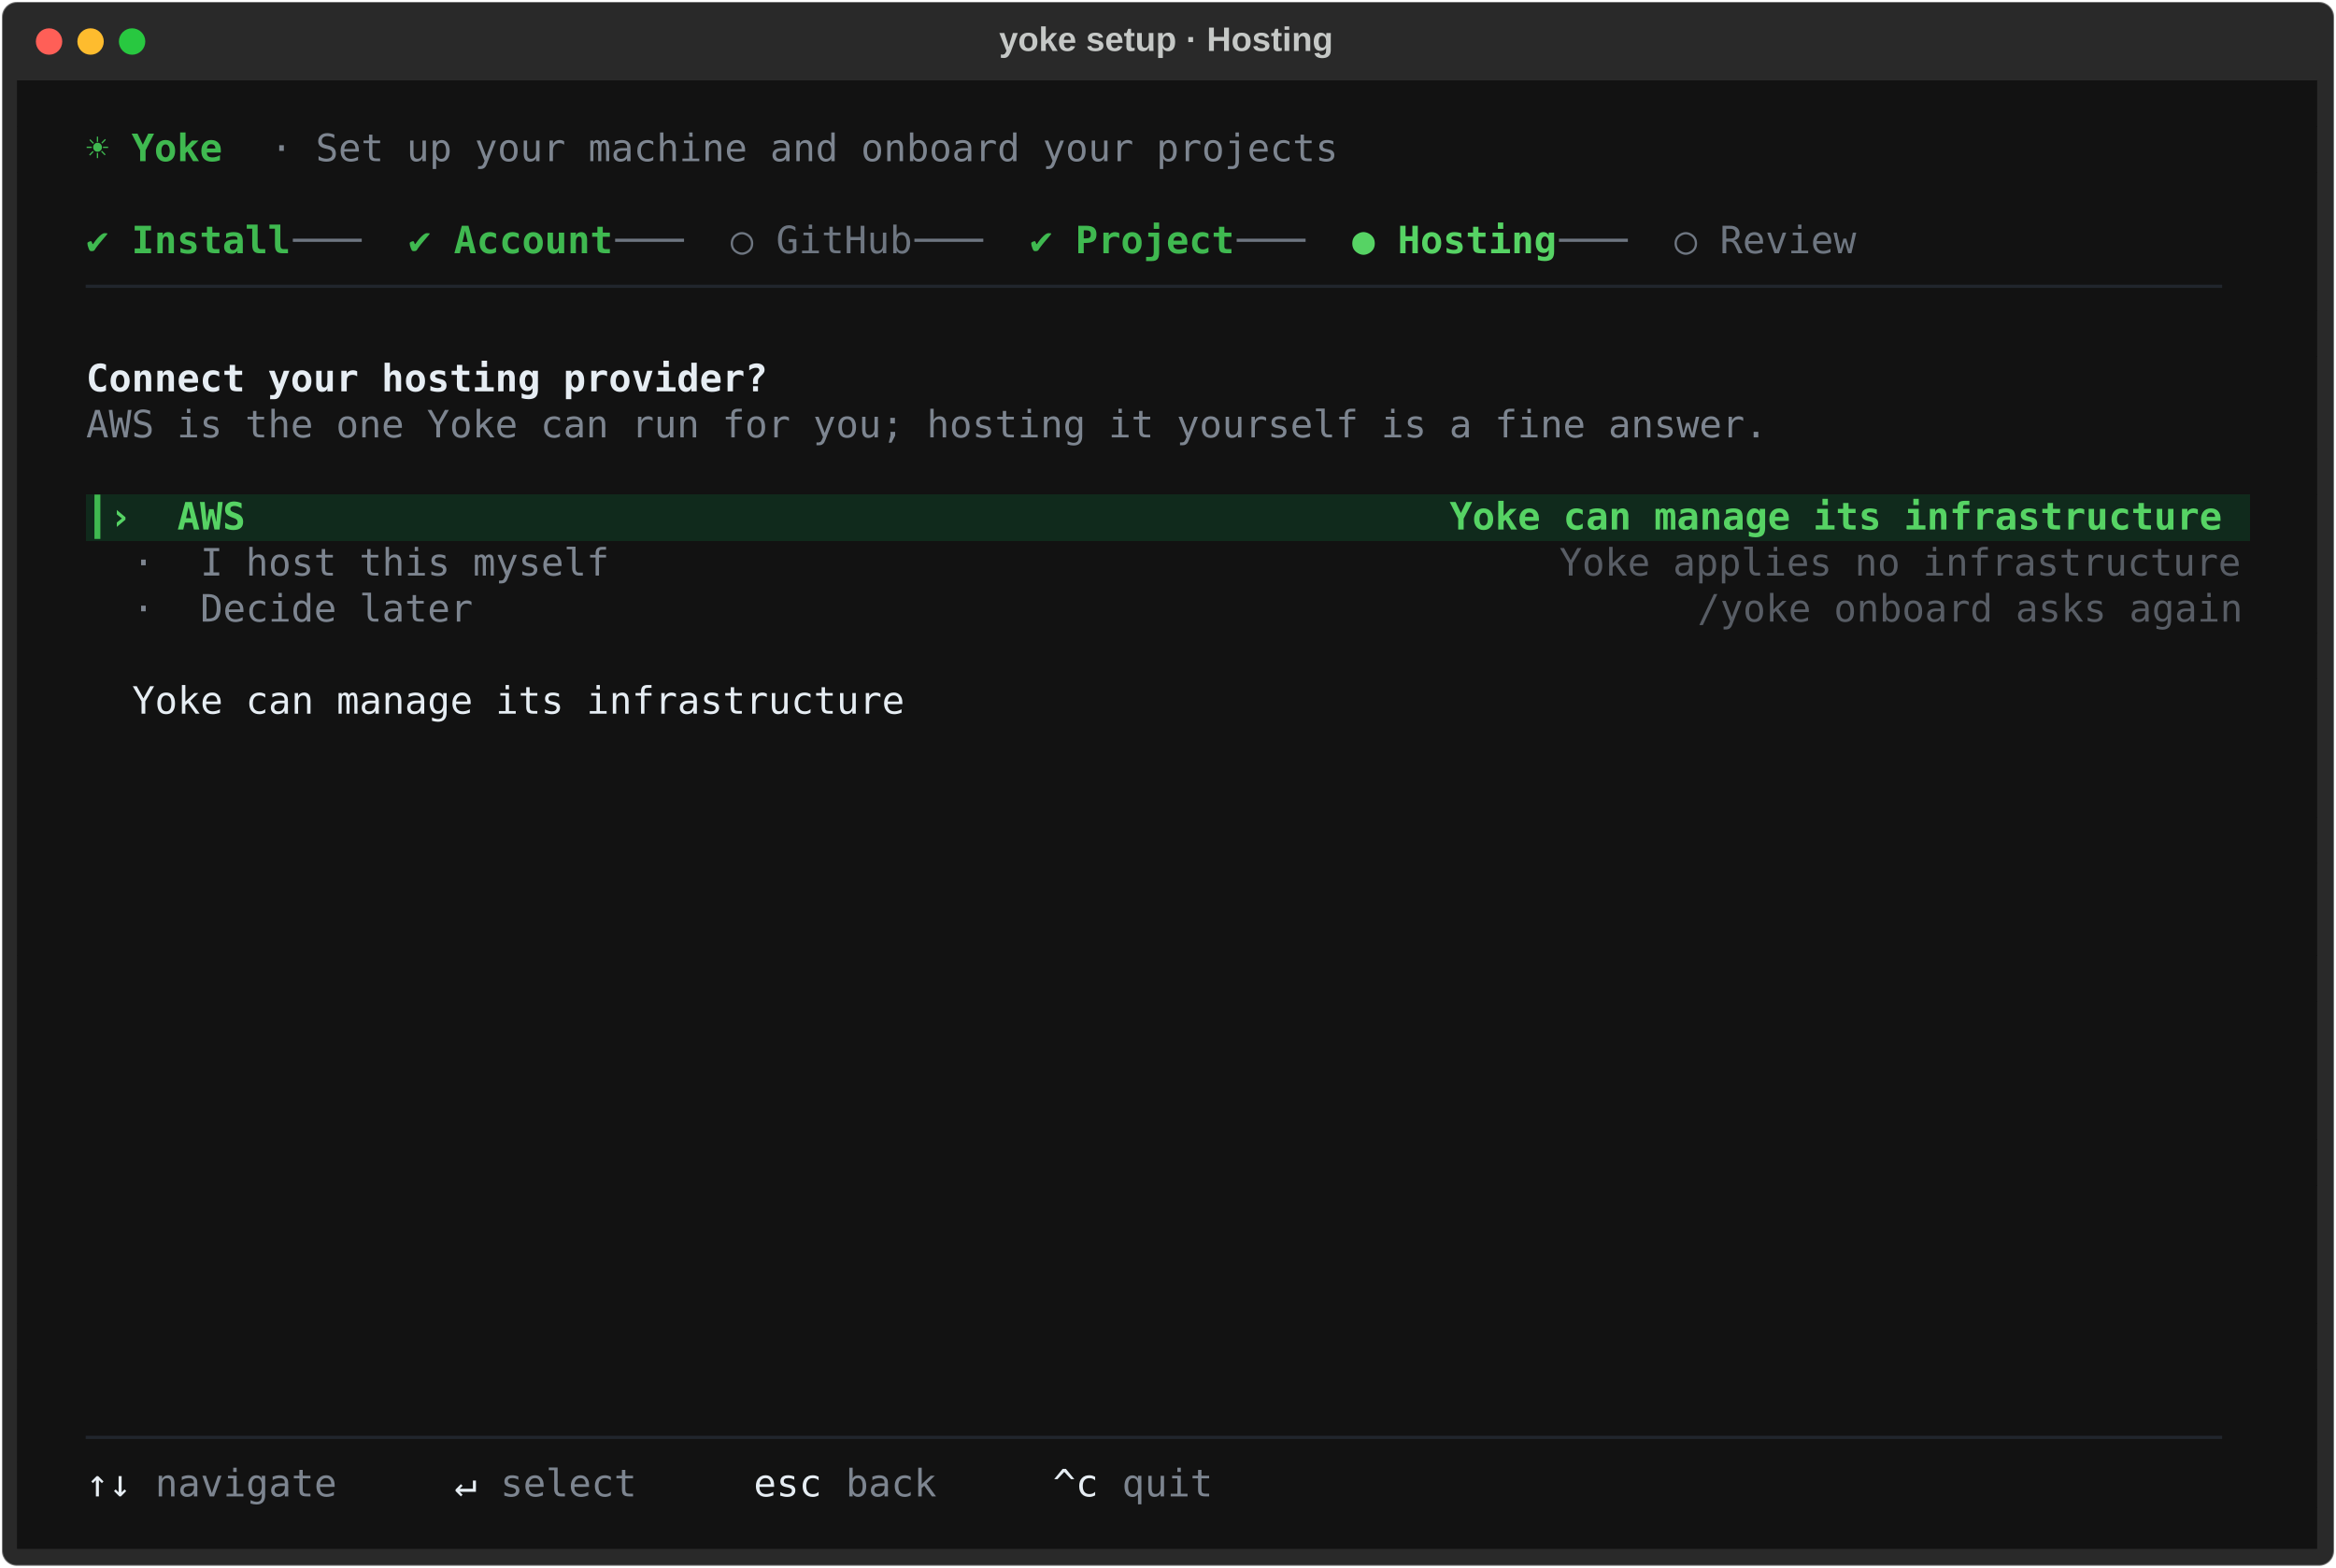
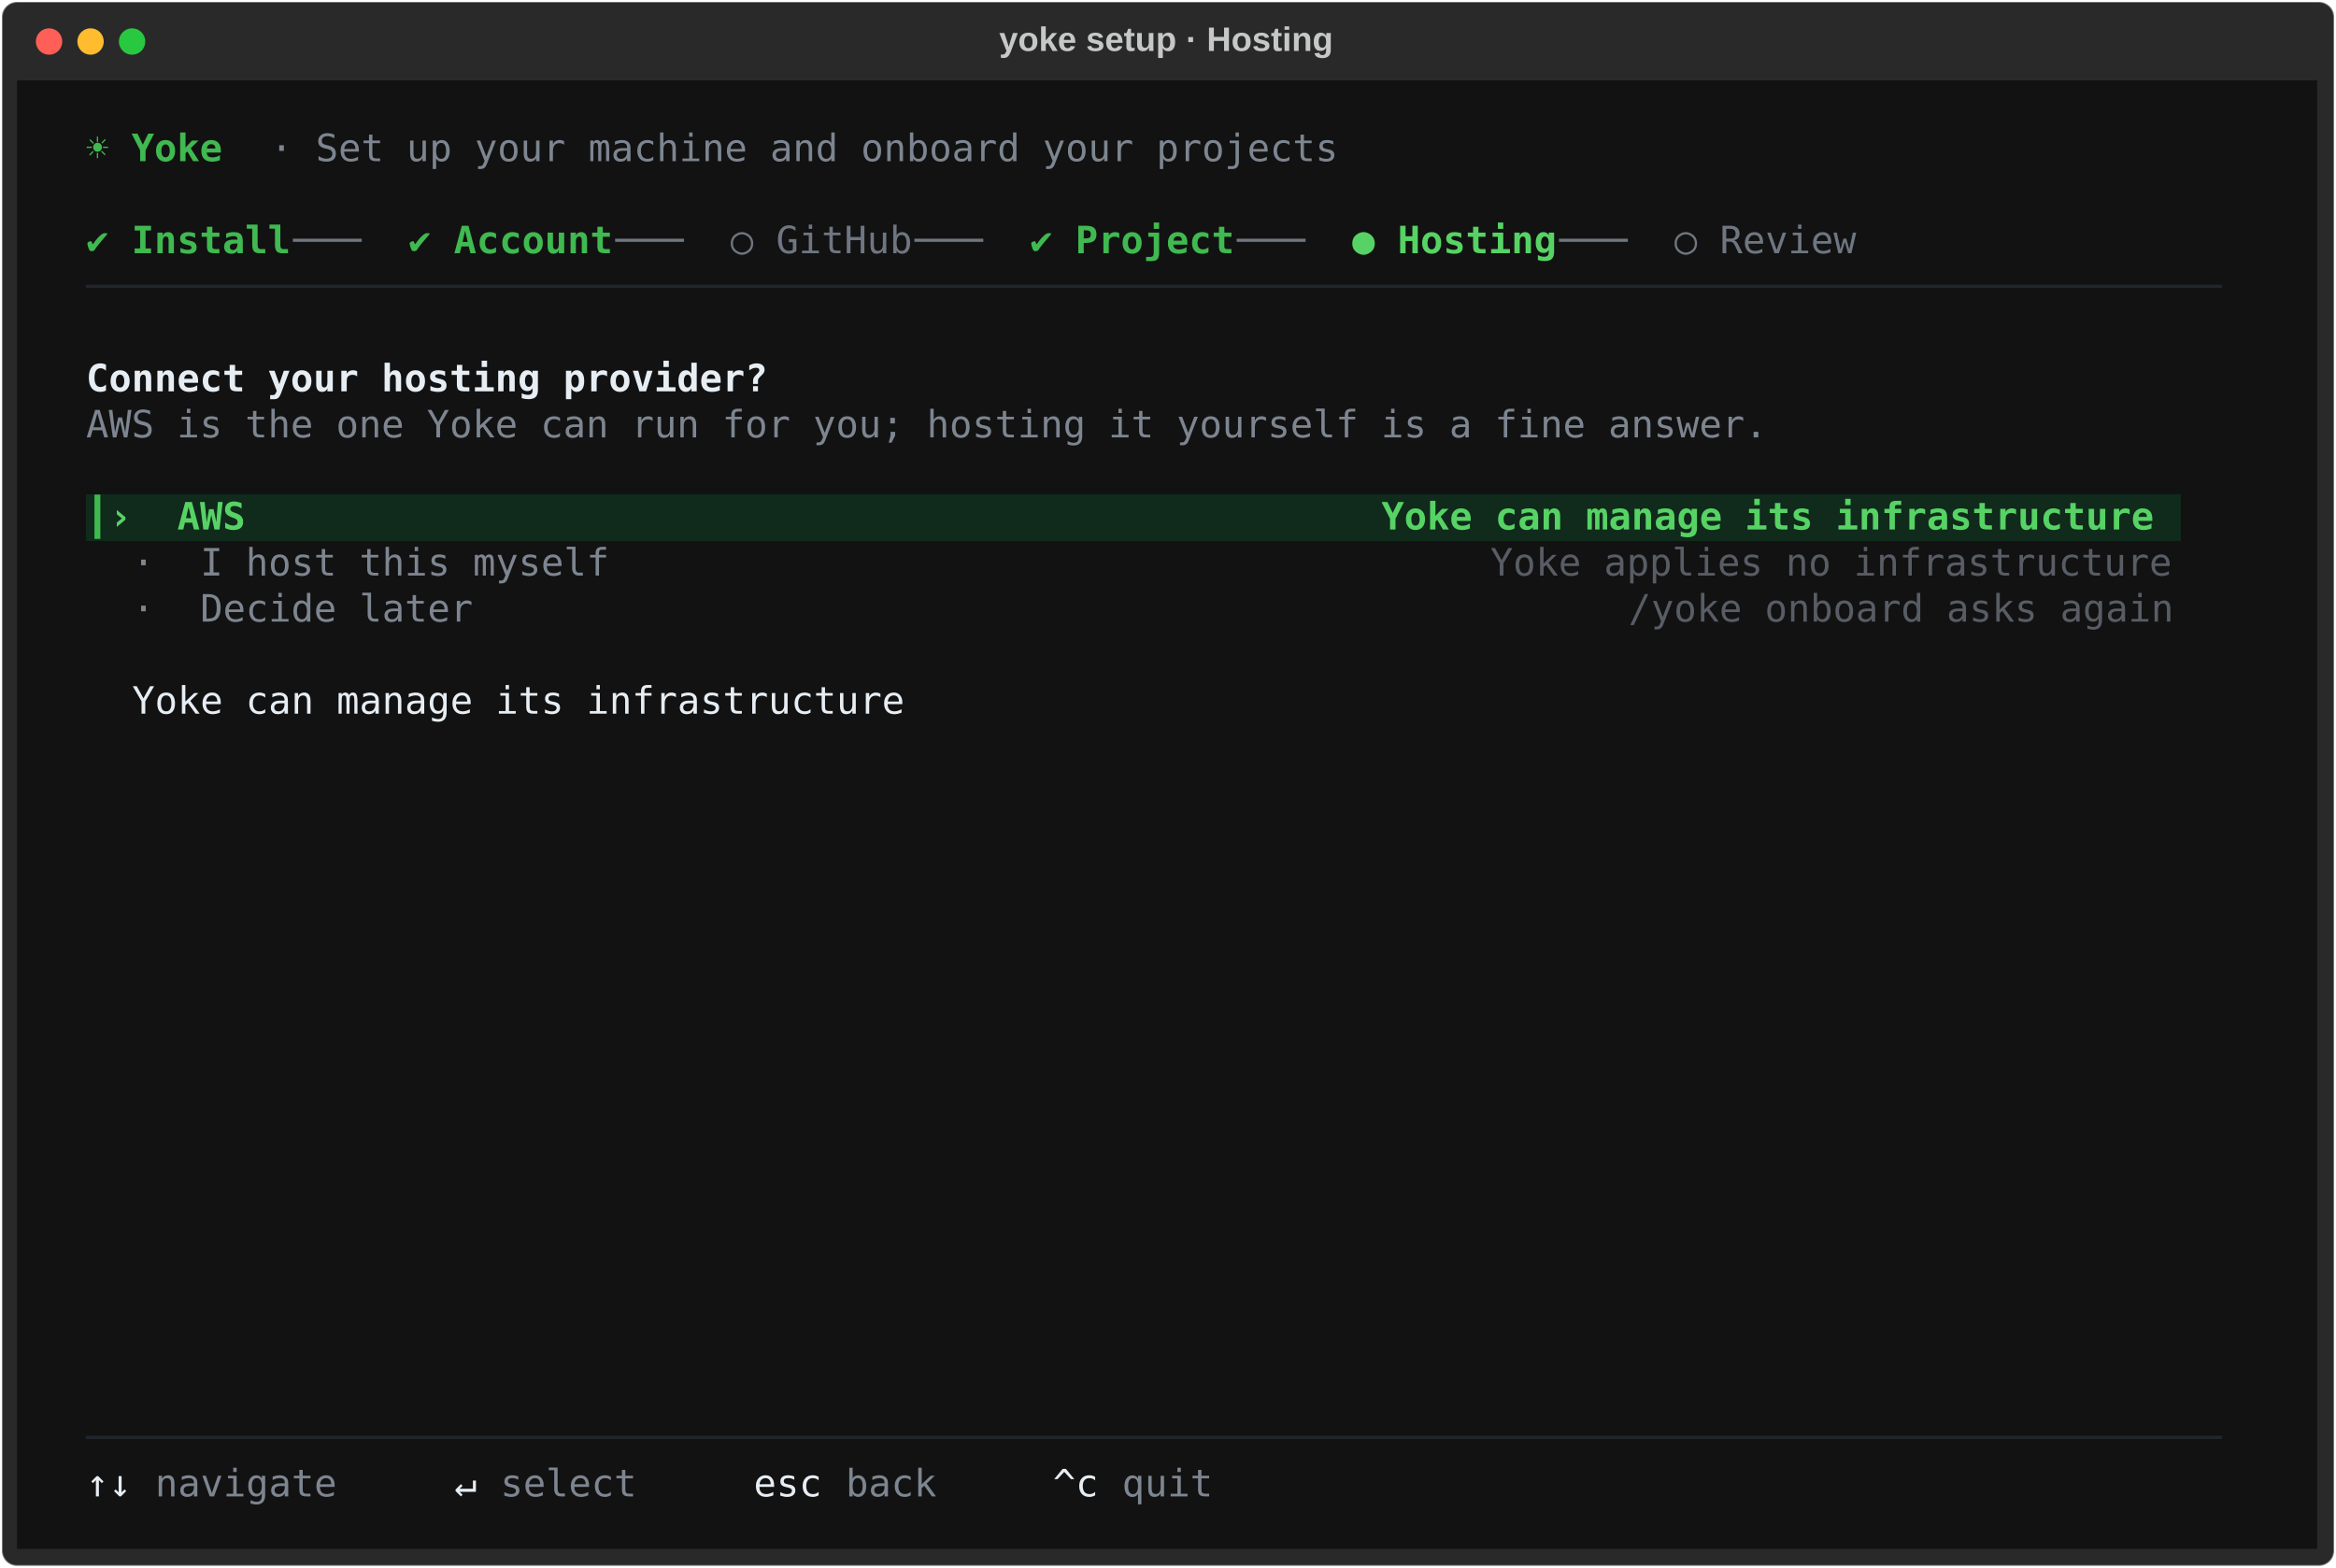
<svg xmlns="http://www.w3.org/2000/svg" class="rich-terminal" viewBox="0 0 1238 830.8">
  <style>

    @font-face {
        font-family: "Fira Code";
        src: local("FiraCode-Regular"),
                url("https://cdnjs.cloudflare.com/ajax/libs/firacode/{{VERSION}}/woff2/FiraCode-Regular.woff2") format("woff2"),
                url("https://cdnjs.cloudflare.com/ajax/libs/firacode/{{VERSION}}/woff/FiraCode-Regular.woff") format("woff");
        font-style: normal;
        font-weight: 400;
    }
    @font-face {
        font-family: "Fira Code";
        src: local("FiraCode-Bold"),
                url("https://cdnjs.cloudflare.com/ajax/libs/firacode/{{VERSION}}/woff2/FiraCode-Bold.woff2") format("woff2"),
                url("https://cdnjs.cloudflare.com/ajax/libs/firacode/{{VERSION}}/woff/FiraCode-Bold.woff") format("woff");
        font-style: bold;
        font-weight: 700;
    }

    .terminal-YOKE-matrix {
        font-family: Fira Code, monospace;
        font-size: 20px;
        line-height: 24.4px;
        font-variant-east-asian: full-width;
    }

    .terminal-YOKE-title {
        font-size: 18px;
        font-weight: bold;
        font-family: arial;
    }

.terminal-YOKE-r2 { fill: #3fb950;font-weight: bold }
.terminal-YOKE-r3 { fill: #e6edf3 }
.terminal-YOKE-r4 { fill: #7d8590 }
.terminal-YOKE-r5 { fill: #6e7681 }
.terminal-YOKE-r6 { fill: #56d364;font-weight: bold }
.terminal-YOKE-r7 { fill: #21262d }
.terminal-YOKE-r8 { fill: #e6edf3;font-weight: bold }
.terminal-YOKE-r9 { fill: #3fb950 }
.terminal-YOKE-r11 { fill: #585d65 }
    </style>
  <defs>
    <clipPath id="terminal-YOKE-clip-terminal">
      <rect x="0" y="0" width="1219.0" height="779.8" />
    </clipPath>
    <clipPath id="terminal-YOKE-line-0">
      <rect x="0" y="1.5" width="1220" height="24.65" />
    </clipPath>
    <clipPath id="terminal-YOKE-line-1">
      <rect x="0" y="25.9" width="1220" height="24.65" />
    </clipPath>
    <clipPath id="terminal-YOKE-line-2">
      <rect x="0" y="50.3" width="1220" height="24.65" />
    </clipPath>
    <clipPath id="terminal-YOKE-line-3">
      <rect x="0" y="74.7" width="1220" height="24.65" />
    </clipPath>
    <clipPath id="terminal-YOKE-line-4">
      <rect x="0" y="99.1" width="1220" height="24.65" />
    </clipPath>
    <clipPath id="terminal-YOKE-line-5">
      <rect x="0" y="123.5" width="1220" height="24.65" />
    </clipPath>
    <clipPath id="terminal-YOKE-line-6">
      <rect x="0" y="147.9" width="1220" height="24.65" />
    </clipPath>
    <clipPath id="terminal-YOKE-line-7">
      <rect x="0" y="172.3" width="1220" height="24.65" />
    </clipPath>
    <clipPath id="terminal-YOKE-line-8">
      <rect x="0" y="196.7" width="1220" height="24.65" />
    </clipPath>
    <clipPath id="terminal-YOKE-line-9">
      <rect x="0" y="221.1" width="1220" height="24.65" />
    </clipPath>
    <clipPath id="terminal-YOKE-line-10">
      <rect x="0" y="245.5" width="1220" height="24.65" />
    </clipPath>
    <clipPath id="terminal-YOKE-line-11">
      <rect x="0" y="269.9" width="1220" height="24.65" />
    </clipPath>
    <clipPath id="terminal-YOKE-line-12">
      <rect x="0" y="294.3" width="1220" height="24.65" />
    </clipPath>
    <clipPath id="terminal-YOKE-line-13">
      <rect x="0" y="318.7" width="1220" height="24.65" />
    </clipPath>
    <clipPath id="terminal-YOKE-line-14">
      <rect x="0" y="343.1" width="1220" height="24.65" />
    </clipPath>
    <clipPath id="terminal-YOKE-line-15">
      <rect x="0" y="367.5" width="1220" height="24.65" />
    </clipPath>
    <clipPath id="terminal-YOKE-line-16">
      <rect x="0" y="391.9" width="1220" height="24.65" />
    </clipPath>
    <clipPath id="terminal-YOKE-line-17">
      <rect x="0" y="416.3" width="1220" height="24.65" />
    </clipPath>
    <clipPath id="terminal-YOKE-line-18">
      <rect x="0" y="440.7" width="1220" height="24.65" />
    </clipPath>
    <clipPath id="terminal-YOKE-line-19">
      <rect x="0" y="465.1" width="1220" height="24.65" />
    </clipPath>
    <clipPath id="terminal-YOKE-line-20">
      <rect x="0" y="489.5" width="1220" height="24.65" />
    </clipPath>
    <clipPath id="terminal-YOKE-line-21">
      <rect x="0" y="513.9" width="1220" height="24.65" />
    </clipPath>
    <clipPath id="terminal-YOKE-line-22">
      <rect x="0" y="538.3" width="1220" height="24.65" />
    </clipPath>
    <clipPath id="terminal-YOKE-line-23">
      <rect x="0" y="562.7" width="1220" height="24.65" />
    </clipPath>
    <clipPath id="terminal-YOKE-line-24">
      <rect x="0" y="587.1" width="1220" height="24.65" />
    </clipPath>
    <clipPath id="terminal-YOKE-line-25">
      <rect x="0" y="611.5" width="1220" height="24.65" />
    </clipPath>
    <clipPath id="terminal-YOKE-line-26">
      <rect x="0" y="635.9" width="1220" height="24.65" />
    </clipPath>
    <clipPath id="terminal-YOKE-line-27">
      <rect x="0" y="660.3" width="1220" height="24.65" />
    </clipPath>
    <clipPath id="terminal-YOKE-line-28">
      <rect x="0" y="684.7" width="1220" height="24.65" />
    </clipPath>
    <clipPath id="terminal-YOKE-line-29">
      <rect x="0" y="709.1" width="1220" height="24.65" />
    </clipPath>
    <clipPath id="terminal-YOKE-line-30">
      <rect x="0" y="733.5" width="1220" height="24.65" />
    </clipPath>
  </defs>
  <rect fill="#292929" stroke="rgba(255,255,255,0.35)" stroke-width="1" x="1" y="1" width="1236" height="828.8" rx="8" />
  <text class="terminal-YOKE-title" fill="#c5c8c6" text-anchor="middle" x="618" y="27">yoke setup · Hosting</text>
  <g transform="translate(26,22)">
    <circle cx="0" cy="0" r="7" fill="#ff5f57" />
    <circle cx="22" cy="0" r="7" fill="#febc2e" />
    <circle cx="44" cy="0" r="7" fill="#28c840" />
  </g>
  <g transform="translate(9, 41)" clip-path="url(#terminal-YOKE-clip-terminal)">
    <rect fill="#121212" x="0" y="1.5" width="1220" height="24.65" shape-rendering="crispEdges" />
    <rect fill="#121212" x="0" y="25.9" width="36.6" height="24.65" shape-rendering="crispEdges" />
    <rect fill="#121212" x="36.6" y="25.9" width="73.2" height="24.65" shape-rendering="crispEdges" />
    <rect fill="#121212" x="109.8" y="25.9" width="24.4" height="24.65" shape-rendering="crispEdges" />
    <rect fill="#121212" x="134.2" y="25.9" width="573.4" height="24.65" shape-rendering="crispEdges" />
-     <rect fill="#121212" x="707.6" y="25.9" width="512.4" height="24.65" shape-rendering="crispEdges" />
+     <rect fill="#121212" x="707.6" y="25.9" width="475.8" height="24.65" shape-rendering="crispEdges" />
+     <rect fill="#121212" x="1183.4" y="25.9" width="36.6" height="24.65" shape-rendering="crispEdges" />
    <rect fill="#121212" x="0" y="50.3" width="1220" height="24.65" shape-rendering="crispEdges" />
    <rect fill="#121212" x="0" y="74.7" width="36.6" height="24.65" shape-rendering="crispEdges" />
    <rect fill="#121212" x="36.6" y="74.7" width="109.8" height="24.65" shape-rendering="crispEdges" />
    <rect fill="#121212" x="146.4" y="74.7" width="61" height="24.65" shape-rendering="crispEdges" />
    <rect fill="#121212" x="207.4" y="74.7" width="109.8" height="24.65" shape-rendering="crispEdges" />
    <rect fill="#121212" x="317.2" y="74.7" width="61" height="24.65" shape-rendering="crispEdges" />
    <rect fill="#121212" x="378.2" y="74.7" width="97.6" height="24.65" shape-rendering="crispEdges" />
    <rect fill="#121212" x="475.8" y="74.7" width="61" height="24.65" shape-rendering="crispEdges" />
    <rect fill="#121212" x="536.8" y="74.7" width="109.8" height="24.65" shape-rendering="crispEdges" />
    <rect fill="#121212" x="646.6" y="74.7" width="61" height="24.65" shape-rendering="crispEdges" />
    <rect fill="#121212" x="707.6" y="74.7" width="109.8" height="24.65" shape-rendering="crispEdges" />
    <rect fill="#121212" x="817.4" y="74.7" width="61" height="24.65" shape-rendering="crispEdges" />
    <rect fill="#121212" x="878.4" y="74.7" width="97.6" height="24.65" shape-rendering="crispEdges" />
-     <rect fill="#121212" x="976" y="74.7" width="244" height="24.65" shape-rendering="crispEdges" />
+     <rect fill="#121212" x="976" y="74.7" width="207.4" height="24.65" shape-rendering="crispEdges" />
+     <rect fill="#121212" x="1183.4" y="74.7" width="36.6" height="24.65" shape-rendering="crispEdges" />
    <rect fill="#121212" x="0" y="99.1" width="36.6" height="24.65" shape-rendering="crispEdges" />
    <rect fill="#121212" x="36.6" y="99.1" width="1146.8" height="24.65" shape-rendering="crispEdges" />
    <rect fill="#121212" x="1183.4" y="99.1" width="36.6" height="24.65" shape-rendering="crispEdges" />
    <rect fill="#121212" x="0" y="123.5" width="1220" height="24.65" shape-rendering="crispEdges" />
    <rect fill="#121212" x="0" y="147.9" width="36.6" height="24.65" shape-rendering="crispEdges" />
    <rect fill="#121212" x="36.6" y="147.9" width="366" height="24.65" shape-rendering="crispEdges" />
-     <rect fill="#121212" x="402.6" y="147.9" width="817.4" height="24.65" shape-rendering="crispEdges" />
+     <rect fill="#121212" x="402.6" y="147.9" width="780.8" height="24.65" shape-rendering="crispEdges" />
+     <rect fill="#121212" x="1183.4" y="147.9" width="36.6" height="24.65" shape-rendering="crispEdges" />
    <rect fill="#121212" x="0" y="172.3" width="36.6" height="24.65" shape-rendering="crispEdges" />
    <rect fill="#121212" x="36.6" y="172.3" width="902.8" height="24.65" shape-rendering="crispEdges" />
    <rect fill="#121212" x="939.4" y="172.3" width="244" height="24.65" shape-rendering="crispEdges" />
    <rect fill="#121212" x="1183.4" y="172.3" width="36.6" height="24.65" shape-rendering="crispEdges" />
    <rect fill="#121212" x="0" y="196.7" width="36.6" height="24.65" shape-rendering="crispEdges" />
    <rect fill="#121212" x="36.6" y="196.7" width="0" height="24.65" shape-rendering="crispEdges" />
-     <rect fill="#121212" x="36.6" y="196.7" width="1183.4" height="24.65" shape-rendering="crispEdges" />
+     <rect fill="#121212" x="36.6" y="196.7" width="1146.8" height="24.65" shape-rendering="crispEdges" />
+     <rect fill="#121212" x="1183.4" y="196.7" width="36.6" height="24.65" shape-rendering="crispEdges" />
    <rect fill="#121212" x="0" y="221.1" width="36.6" height="24.65" shape-rendering="crispEdges" />
    <rect fill="#102a1c" x="36.6" y="221.1" width="12.2" height="24.65" shape-rendering="crispEdges" />
-     <rect fill="#102a1c" x="48.8" y="221.1" width="1134.6" height="24.65" shape-rendering="crispEdges" />
+     <rect fill="#102a1c" x="48.8" y="221.1" width="1098" height="24.65" shape-rendering="crispEdges" />
+     <rect fill="#121212" x="1146.8" y="221.1" width="36.6" height="24.65" shape-rendering="crispEdges" />
    <rect fill="#121212" x="1183.4" y="221.1" width="36.6" height="24.65" shape-rendering="crispEdges" />
    <rect fill="#121212" x="0" y="245.5" width="36.6" height="24.65" shape-rendering="crispEdges" />
    <rect fill="#121212" x="36.6" y="245.5" width="12.2" height="24.65" shape-rendering="crispEdges" />
    <rect fill="#121212" x="48.8" y="245.5" width="12.2" height="24.65" shape-rendering="crispEdges" />
-     <rect fill="#121212" x="61" y="245.5" width="756.4" height="24.65" shape-rendering="crispEdges" />
-     <rect fill="#121212" x="817.4" y="245.5" width="366" height="24.65" shape-rendering="crispEdges" />
+     <rect fill="#121212" x="61" y="245.5" width="719.8" height="24.65" shape-rendering="crispEdges" />
+     <rect fill="#121212" x="780.8" y="245.5" width="366" height="24.65" shape-rendering="crispEdges" />
+     <rect fill="#121212" x="1146.8" y="245.5" width="36.6" height="24.65" shape-rendering="crispEdges" />
    <rect fill="#121212" x="1183.4" y="245.5" width="36.6" height="24.65" shape-rendering="crispEdges" />
    <rect fill="#121212" x="0" y="269.9" width="36.6" height="24.65" shape-rendering="crispEdges" />
    <rect fill="#121212" x="36.6" y="269.9" width="12.2" height="24.65" shape-rendering="crispEdges" />
    <rect fill="#121212" x="48.8" y="269.9" width="12.2" height="24.65" shape-rendering="crispEdges" />
-     <rect fill="#121212" x="61" y="269.9" width="829.6" height="24.65" shape-rendering="crispEdges" />
-     <rect fill="#121212" x="890.6" y="269.9" width="292.8" height="24.65" shape-rendering="crispEdges" />
+     <rect fill="#121212" x="61" y="269.9" width="793" height="24.65" shape-rendering="crispEdges" />
+     <rect fill="#121212" x="854" y="269.9" width="292.8" height="24.65" shape-rendering="crispEdges" />
+     <rect fill="#121212" x="1146.8" y="269.9" width="36.6" height="24.65" shape-rendering="crispEdges" />
    <rect fill="#121212" x="1183.4" y="269.9" width="36.6" height="24.65" shape-rendering="crispEdges" />
    <rect fill="#121212" x="0" y="294.3" width="36.6" height="24.65" shape-rendering="crispEdges" />
-     <rect fill="#121212" x="36.6" y="294.3" width="1146.8" height="24.65" shape-rendering="crispEdges" />
+     <rect fill="#121212" x="36.6" y="294.3" width="1110.2" height="24.65" shape-rendering="crispEdges" />
+     <rect fill="#121212" x="1146.8" y="294.3" width="36.6" height="24.65" shape-rendering="crispEdges" />
    <rect fill="#121212" x="1183.4" y="294.3" width="36.6" height="24.65" shape-rendering="crispEdges" />
    <rect fill="#121212" x="0" y="318.7" width="36.6" height="24.65" shape-rendering="crispEdges" />
    <rect fill="#121212" x="36.6" y="318.7" width="24.4" height="24.65" shape-rendering="crispEdges" />
    <rect fill="#121212" x="61" y="318.7" width="414.8" height="24.65" shape-rendering="crispEdges" />
-     <rect fill="#121212" x="475.8" y="318.7" width="671" height="24.65" shape-rendering="crispEdges" />
+     <rect fill="#121212" x="475.8" y="318.7" width="634.4" height="24.65" shape-rendering="crispEdges" />
+     <rect fill="#121212" x="1110.2" y="318.7" width="36.6" height="24.65" shape-rendering="crispEdges" />
    <rect fill="#121212" x="1146.8" y="318.7" width="36.6" height="24.65" shape-rendering="crispEdges" />
    <rect fill="#121212" x="1183.4" y="318.7" width="36.6" height="24.65" shape-rendering="crispEdges" />
    <rect fill="#121212" x="0" y="343.1" width="36.6" height="24.65" shape-rendering="crispEdges" />
-     <rect fill="#121212" x="36.6" y="343.1" width="1183.4" height="24.65" shape-rendering="crispEdges" />
+     <rect fill="#121212" x="36.6" y="343.1" width="1146.8" height="24.65" shape-rendering="crispEdges" />
+     <rect fill="#121212" x="1183.4" y="343.1" width="36.6" height="24.65" shape-rendering="crispEdges" />
    <rect fill="#121212" x="0" y="367.5" width="36.6" height="24.65" shape-rendering="crispEdges" />
-     <rect fill="#121212" x="36.6" y="367.5" width="1183.4" height="24.65" shape-rendering="crispEdges" />
+     <rect fill="#121212" x="36.6" y="367.5" width="1146.8" height="24.65" shape-rendering="crispEdges" />
+     <rect fill="#121212" x="1183.4" y="367.5" width="36.6" height="24.65" shape-rendering="crispEdges" />
    <rect fill="#121212" x="0" y="391.9" width="36.6" height="24.65" shape-rendering="crispEdges" />
-     <rect fill="#121212" x="36.6" y="391.9" width="1183.4" height="24.65" shape-rendering="crispEdges" />
+     <rect fill="#121212" x="36.6" y="391.9" width="1146.8" height="24.65" shape-rendering="crispEdges" />
+     <rect fill="#121212" x="1183.4" y="391.9" width="36.6" height="24.65" shape-rendering="crispEdges" />
    <rect fill="#121212" x="0" y="416.3" width="36.6" height="24.65" shape-rendering="crispEdges" />
-     <rect fill="#121212" x="36.6" y="416.3" width="1183.4" height="24.65" shape-rendering="crispEdges" />
+     <rect fill="#121212" x="36.6" y="416.3" width="1146.8" height="24.65" shape-rendering="crispEdges" />
+     <rect fill="#121212" x="1183.4" y="416.3" width="36.6" height="24.65" shape-rendering="crispEdges" />
    <rect fill="#121212" x="0" y="440.7" width="36.6" height="24.65" shape-rendering="crispEdges" />
-     <rect fill="#121212" x="36.6" y="440.7" width="1183.4" height="24.65" shape-rendering="crispEdges" />
+     <rect fill="#121212" x="36.6" y="440.7" width="1146.8" height="24.65" shape-rendering="crispEdges" />
+     <rect fill="#121212" x="1183.4" y="440.7" width="36.6" height="24.65" shape-rendering="crispEdges" />
    <rect fill="#121212" x="0" y="465.1" width="36.6" height="24.65" shape-rendering="crispEdges" />
-     <rect fill="#121212" x="36.6" y="465.1" width="1183.4" height="24.65" shape-rendering="crispEdges" />
+     <rect fill="#121212" x="36.6" y="465.1" width="1146.8" height="24.65" shape-rendering="crispEdges" />
+     <rect fill="#121212" x="1183.4" y="465.1" width="36.6" height="24.65" shape-rendering="crispEdges" />
    <rect fill="#121212" x="0" y="489.5" width="36.6" height="24.65" shape-rendering="crispEdges" />
-     <rect fill="#121212" x="36.6" y="489.5" width="1183.4" height="24.65" shape-rendering="crispEdges" />
+     <rect fill="#121212" x="36.6" y="489.5" width="1146.8" height="24.65" shape-rendering="crispEdges" />
+     <rect fill="#121212" x="1183.4" y="489.5" width="36.6" height="24.65" shape-rendering="crispEdges" />
    <rect fill="#121212" x="0" y="513.9" width="36.6" height="24.65" shape-rendering="crispEdges" />
-     <rect fill="#121212" x="36.6" y="513.9" width="1183.4" height="24.65" shape-rendering="crispEdges" />
+     <rect fill="#121212" x="36.6" y="513.9" width="1146.8" height="24.65" shape-rendering="crispEdges" />
+     <rect fill="#121212" x="1183.4" y="513.9" width="36.6" height="24.65" shape-rendering="crispEdges" />
    <rect fill="#121212" x="0" y="538.3" width="36.6" height="24.65" shape-rendering="crispEdges" />
-     <rect fill="#121212" x="36.6" y="538.3" width="1183.4" height="24.65" shape-rendering="crispEdges" />
+     <rect fill="#121212" x="36.6" y="538.3" width="1146.8" height="24.65" shape-rendering="crispEdges" />
+     <rect fill="#121212" x="1183.4" y="538.3" width="36.6" height="24.65" shape-rendering="crispEdges" />
    <rect fill="#121212" x="0" y="562.7" width="36.6" height="24.65" shape-rendering="crispEdges" />
-     <rect fill="#121212" x="36.6" y="562.7" width="1183.4" height="24.65" shape-rendering="crispEdges" />
+     <rect fill="#121212" x="36.6" y="562.7" width="1146.8" height="24.65" shape-rendering="crispEdges" />
+     <rect fill="#121212" x="1183.4" y="562.7" width="36.6" height="24.65" shape-rendering="crispEdges" />
    <rect fill="#121212" x="0" y="587.1" width="36.6" height="24.65" shape-rendering="crispEdges" />
-     <rect fill="#121212" x="36.6" y="587.1" width="1183.4" height="24.65" shape-rendering="crispEdges" />
+     <rect fill="#121212" x="36.6" y="587.1" width="1146.8" height="24.65" shape-rendering="crispEdges" />
+     <rect fill="#121212" x="1183.4" y="587.1" width="36.6" height="24.65" shape-rendering="crispEdges" />
    <rect fill="#121212" x="0" y="611.5" width="36.6" height="24.65" shape-rendering="crispEdges" />
-     <rect fill="#121212" x="36.6" y="611.5" width="1183.4" height="24.65" shape-rendering="crispEdges" />
+     <rect fill="#121212" x="36.6" y="611.5" width="1146.8" height="24.65" shape-rendering="crispEdges" />
+     <rect fill="#121212" x="1183.4" y="611.5" width="36.6" height="24.65" shape-rendering="crispEdges" />
    <rect fill="#121212" x="0" y="635.9" width="36.6" height="24.65" shape-rendering="crispEdges" />
-     <rect fill="#121212" x="36.6" y="635.9" width="1183.4" height="24.65" shape-rendering="crispEdges" />
+     <rect fill="#121212" x="36.6" y="635.9" width="1146.8" height="24.65" shape-rendering="crispEdges" />
+     <rect fill="#121212" x="1183.4" y="635.9" width="36.6" height="24.65" shape-rendering="crispEdges" />
    <rect fill="#121212" x="0" y="660.3" width="36.6" height="24.65" shape-rendering="crispEdges" />
-     <rect fill="#121212" x="36.6" y="660.3" width="1183.4" height="24.65" shape-rendering="crispEdges" />
+     <rect fill="#121212" x="36.6" y="660.3" width="1146.8" height="24.65" shape-rendering="crispEdges" />
+     <rect fill="#121212" x="1183.4" y="660.3" width="36.6" height="24.65" shape-rendering="crispEdges" />
    <rect fill="#121212" x="0" y="684.7" width="36.6" height="24.65" shape-rendering="crispEdges" />
-     <rect fill="#121212" x="36.6" y="684.7" width="1183.4" height="24.65" shape-rendering="crispEdges" />
+     <rect fill="#121212" x="36.6" y="684.7" width="1146.8" height="24.65" shape-rendering="crispEdges" />
+     <rect fill="#121212" x="1183.4" y="684.7" width="36.6" height="24.65" shape-rendering="crispEdges" />
    <rect fill="#121212" x="0" y="709.1" width="36.6" height="24.65" shape-rendering="crispEdges" />
    <rect fill="#121212" x="36.6" y="709.1" width="1146.8" height="24.65" shape-rendering="crispEdges" />
    <rect fill="#121212" x="1183.4" y="709.1" width="36.6" height="24.65" shape-rendering="crispEdges" />
    <rect fill="#121212" x="0" y="733.5" width="36.6" height="24.65" shape-rendering="crispEdges" />
    <rect fill="#121212" x="36.6" y="733.5" width="24.4" height="24.65" shape-rendering="crispEdges" />
    <rect fill="#121212" x="61" y="733.5" width="12.2" height="24.65" shape-rendering="crispEdges" />
    <rect fill="#121212" x="73.2" y="733.5" width="97.6" height="24.65" shape-rendering="crispEdges" />
    <rect fill="#121212" x="170.8" y="733.5" width="61" height="24.65" shape-rendering="crispEdges" />
    <rect fill="#121212" x="231.8" y="733.5" width="12.2" height="24.65" shape-rendering="crispEdges" />
    <rect fill="#121212" x="244" y="733.5" width="12.2" height="24.65" shape-rendering="crispEdges" />
    <rect fill="#121212" x="256.2" y="733.5" width="73.2" height="24.65" shape-rendering="crispEdges" />
    <rect fill="#121212" x="329.4" y="733.5" width="61" height="24.65" shape-rendering="crispEdges" />
    <rect fill="#121212" x="390.4" y="733.5" width="36.6" height="24.65" shape-rendering="crispEdges" />
    <rect fill="#121212" x="427" y="733.5" width="12.2" height="24.65" shape-rendering="crispEdges" />
    <rect fill="#121212" x="439.2" y="733.5" width="48.8" height="24.65" shape-rendering="crispEdges" />
    <rect fill="#121212" x="488" y="733.5" width="61" height="24.65" shape-rendering="crispEdges" />
    <rect fill="#121212" x="549" y="733.5" width="24.4" height="24.65" shape-rendering="crispEdges" />
    <rect fill="#121212" x="573.4" y="733.5" width="12.2" height="24.65" shape-rendering="crispEdges" />
    <rect fill="#121212" x="585.6" y="733.5" width="48.8" height="24.65" shape-rendering="crispEdges" />
-     <rect fill="#121212" x="634.4" y="733.5" width="585.6" height="24.65" shape-rendering="crispEdges" />
+     <rect fill="#121212" x="634.4" y="733.5" width="549" height="24.65" shape-rendering="crispEdges" />
+     <rect fill="#121212" x="1183.4" y="733.5" width="36.6" height="24.65" shape-rendering="crispEdges" />
    <rect fill="#121212" x="0" y="757.9" width="1220" height="24.65" shape-rendering="crispEdges" />
    <g class="terminal-YOKE-matrix">
      <text class="terminal-YOKE-r2" x="36.6" y="44.4" textLength="73.2" clip-path="url(#terminal-YOKE-line-1)">☀ Yoke</text>
      <text class="terminal-YOKE-r4" x="134.2" y="44.4" textLength="573.4" clip-path="url(#terminal-YOKE-line-1)">· Set up your machine and onboard your projects</text>
      <text class="terminal-YOKE-r2" x="36.6" y="93.2" textLength="109.8" clip-path="url(#terminal-YOKE-line-3)">✔ Install</text>
      <text class="terminal-YOKE-r5" x="146.4" y="93.2" textLength="61" clip-path="url(#terminal-YOKE-line-3)"> ─── </text>
      <text class="terminal-YOKE-r2" x="207.4" y="93.2" textLength="109.8" clip-path="url(#terminal-YOKE-line-3)">✔ Account</text>
      <text class="terminal-YOKE-r5" x="317.2" y="93.2" textLength="61" clip-path="url(#terminal-YOKE-line-3)"> ─── </text>
      <text class="terminal-YOKE-r5" x="378.2" y="93.2" textLength="97.6" clip-path="url(#terminal-YOKE-line-3)">○ GitHub</text>
      <text class="terminal-YOKE-r5" x="475.8" y="93.2" textLength="61" clip-path="url(#terminal-YOKE-line-3)"> ─── </text>
      <text class="terminal-YOKE-r2" x="536.8" y="93.2" textLength="109.8" clip-path="url(#terminal-YOKE-line-3)">✔ Project</text>
      <text class="terminal-YOKE-r5" x="646.6" y="93.2" textLength="61" clip-path="url(#terminal-YOKE-line-3)"> ─── </text>
      <text class="terminal-YOKE-r6" x="707.6" y="93.2" textLength="109.8" clip-path="url(#terminal-YOKE-line-3)">● Hosting</text>
      <text class="terminal-YOKE-r5" x="817.4" y="93.2" textLength="61" clip-path="url(#terminal-YOKE-line-3)"> ─── </text>
      <text class="terminal-YOKE-r5" x="878.4" y="93.2" textLength="97.6" clip-path="url(#terminal-YOKE-line-3)">○ Review</text>
      <text class="terminal-YOKE-r7" x="36.6" y="117.6" textLength="1146.8" clip-path="url(#terminal-YOKE-line-4)">──────────────────────────────────────────────────────────────────────────────────────────────</text>
      <text class="terminal-YOKE-r8" x="36.6" y="166.4" textLength="366" clip-path="url(#terminal-YOKE-line-6)">Connect your hosting provider?</text>
      <text class="terminal-YOKE-r4" x="36.6" y="190.8" textLength="902.8" clip-path="url(#terminal-YOKE-line-7)">AWS is the one Yoke can run for you; hosting it yourself is a fine answer.</text>
      <text class="terminal-YOKE-r9" x="36.6" y="239.6" textLength="12.2" clip-path="url(#terminal-YOKE-line-9)">┃</text>
-       <text class="terminal-YOKE-r6" x="48.8" y="239.6" textLength="1134.6" clip-path="url(#terminal-YOKE-line-9)">›  AWS                                                     Yoke can manage its infrastructure</text>
-       <text class="terminal-YOKE-r4" x="61" y="264" textLength="756.4" clip-path="url(#terminal-YOKE-line-10)">·  I host this myself                                         </text>
-       <text class="terminal-YOKE-r11" x="817.4" y="264" textLength="366" clip-path="url(#terminal-YOKE-line-10)">Yoke applies no infrastructure</text>
-       <text class="terminal-YOKE-r4" x="61" y="288.4" textLength="829.6" clip-path="url(#terminal-YOKE-line-11)">·  Decide later                                                     </text>
-       <text class="terminal-YOKE-r11" x="890.6" y="288.4" textLength="292.8" clip-path="url(#terminal-YOKE-line-11)">/yoke onboard asks again</text>
+       <text class="terminal-YOKE-r6" x="48.8" y="239.6" textLength="1098" clip-path="url(#terminal-YOKE-line-9)">›  AWS                                                  Yoke can manage its infrastructure</text>
+       <text class="terminal-YOKE-r4" x="61" y="264" textLength="719.8" clip-path="url(#terminal-YOKE-line-10)">·  I host this myself                                      </text>
+       <text class="terminal-YOKE-r11" x="780.8" y="264" textLength="366" clip-path="url(#terminal-YOKE-line-10)">Yoke applies no infrastructure</text>
+       <text class="terminal-YOKE-r4" x="61" y="288.4" textLength="793" clip-path="url(#terminal-YOKE-line-11)">·  Decide later                                                  </text>
+       <text class="terminal-YOKE-r11" x="854" y="288.4" textLength="292.8" clip-path="url(#terminal-YOKE-line-11)">/yoke onboard asks again</text>
      <text class="terminal-YOKE-r3" x="61" y="337.2" textLength="414.8" clip-path="url(#terminal-YOKE-line-13)">Yoke can manage its infrastructure</text>
      <text class="terminal-YOKE-r7" x="36.6" y="727.6" textLength="1146.8" clip-path="url(#terminal-YOKE-line-29)">──────────────────────────────────────────────────────────────────────────────────────────────</text>
      <text class="terminal-YOKE-r3" x="36.6" y="752" textLength="24.4" clip-path="url(#terminal-YOKE-line-30)">↑↓</text>
      <text class="terminal-YOKE-r4" x="73.2" y="752" textLength="97.6" clip-path="url(#terminal-YOKE-line-30)">navigate</text>
      <text class="terminal-YOKE-r3" x="231.8" y="752" textLength="12.2" clip-path="url(#terminal-YOKE-line-30)">↵</text>
      <text class="terminal-YOKE-r4" x="256.2" y="752" textLength="73.2" clip-path="url(#terminal-YOKE-line-30)">select</text>
      <text class="terminal-YOKE-r3" x="390.4" y="752" textLength="36.6" clip-path="url(#terminal-YOKE-line-30)">esc</text>
      <text class="terminal-YOKE-r4" x="439.2" y="752" textLength="48.8" clip-path="url(#terminal-YOKE-line-30)">back</text>
      <text class="terminal-YOKE-r3" x="549" y="752" textLength="24.4" clip-path="url(#terminal-YOKE-line-30)">^c</text>
      <text class="terminal-YOKE-r4" x="585.6" y="752" textLength="48.8" clip-path="url(#terminal-YOKE-line-30)">quit</text>
    </g>
  </g>
</svg>
